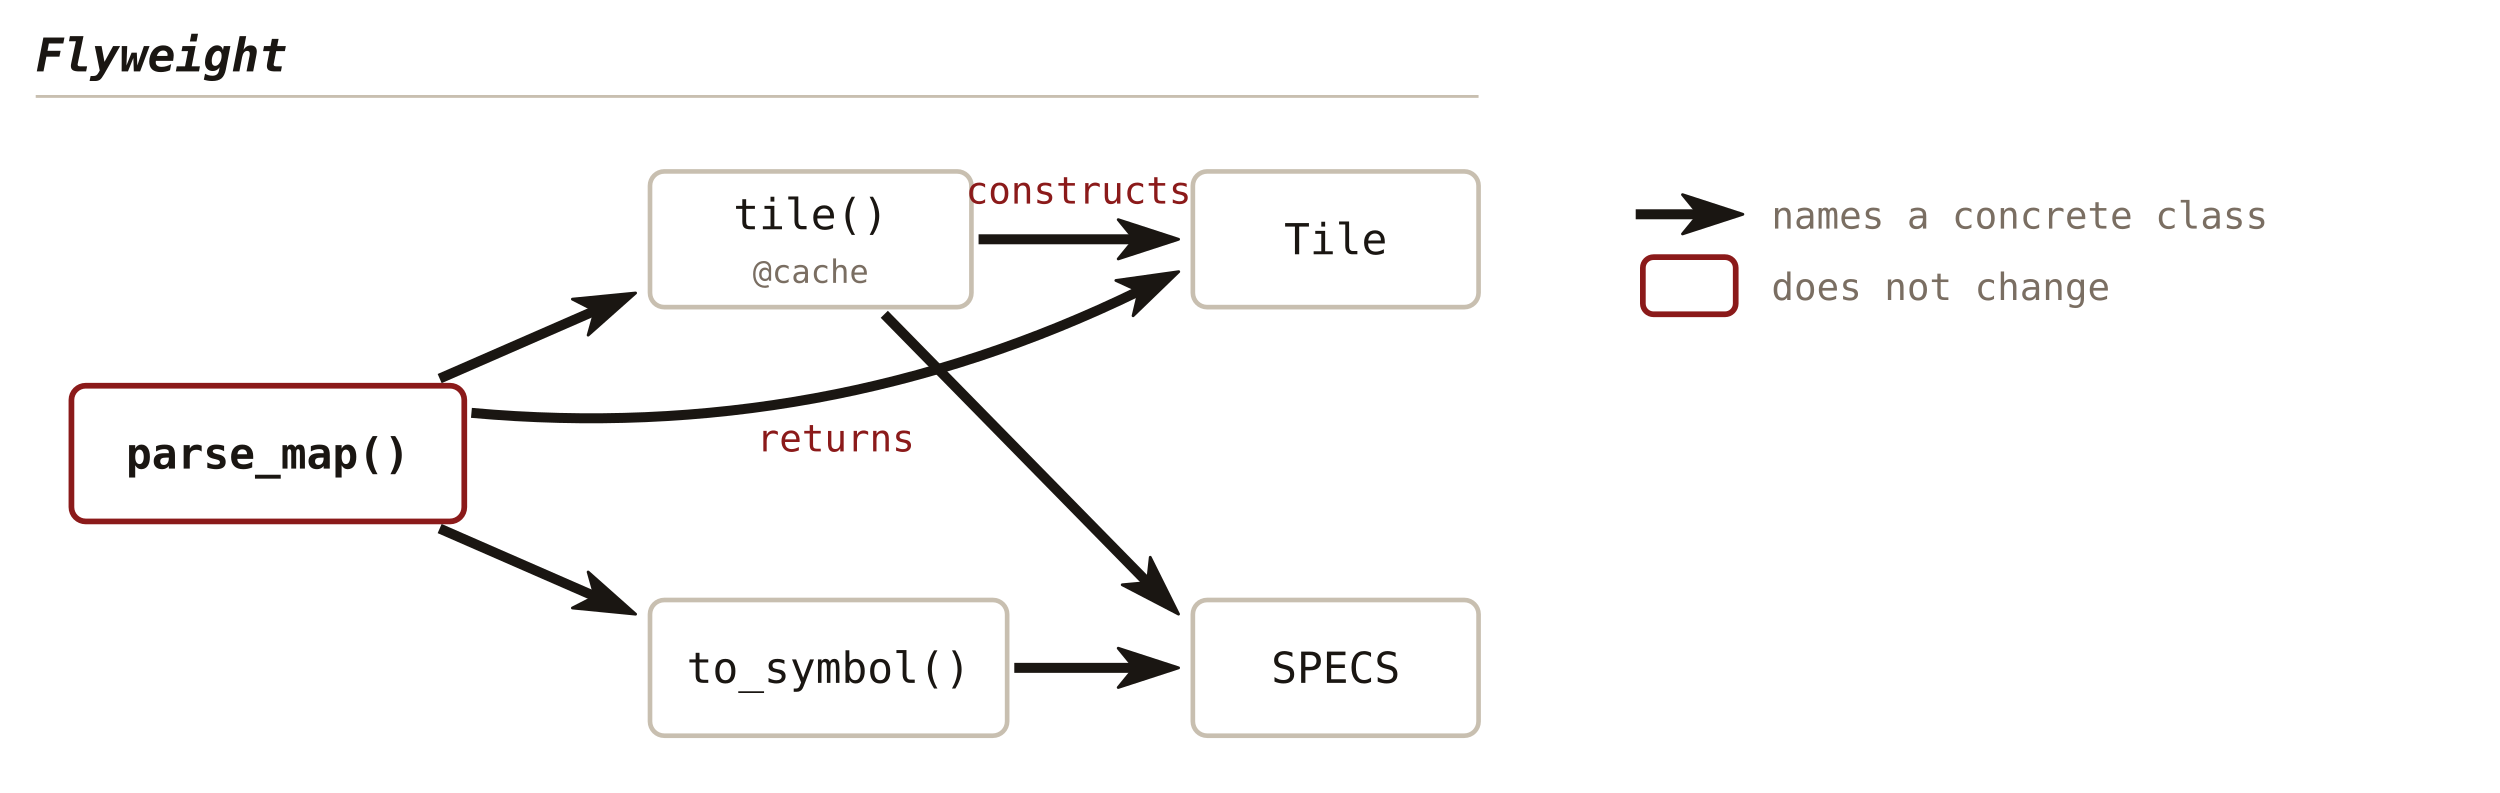
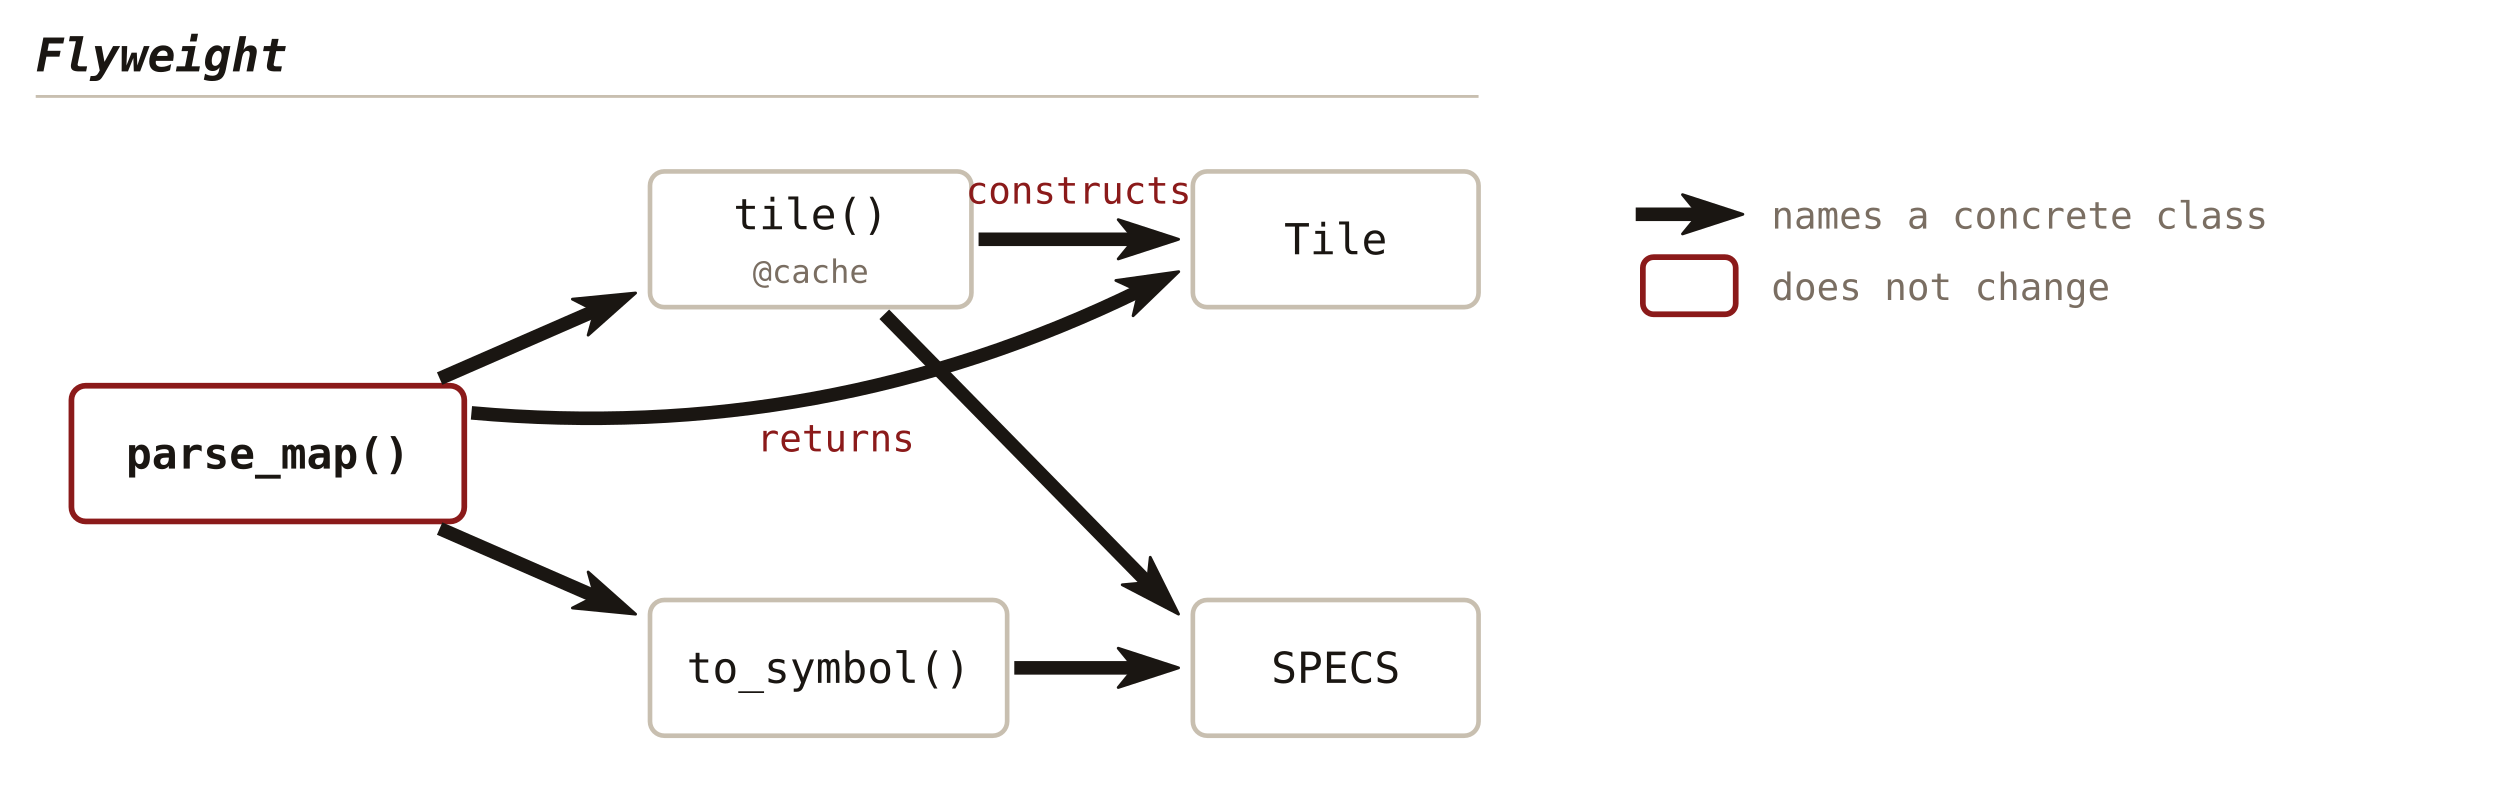
<svg xmlns="http://www.w3.org/2000/svg" viewBox="0 0 700 222" font-family="'JetBrains Mono', Consolas, monospace">
  <defs>
    <marker id="c35-solid" viewBox="0 0 18 12" refX="5" refY="6" markerWidth="18" markerHeight="12" orient="auto" markerUnits="userSpaceOnUse">
      <path d="M0.5,0.5 L17.4,6 L0.5,11.5 L5,6 Z" fill="#1a1612" stroke="#1a1612" stroke-width="0.8" stroke-linejoin="round" />
    </marker>
    <marker id="c35-hollow" viewBox="0 0 18 12" refX="1" refY="6" markerWidth="18" markerHeight="12" orient="auto" markerUnits="userSpaceOnUse">
      <path d="M1,1 L17.4,6 L1,11 Z" fill="none" stroke="#1a1612" stroke-width="1.2" stroke-linejoin="round" />
    </marker>
    <marker id="c35-hollow-muted" viewBox="0 0 18 12" refX="1" refY="6" markerWidth="18" markerHeight="12" orient="auto" markerUnits="userSpaceOnUse">
      <path d="M1,1 L17.4,6 L1,11 Z" fill="none" stroke="#7a6e62" stroke-width="1.2" stroke-linejoin="round" />
    </marker>
  </defs>
  <text x="10" y="20" font-size="13" font-weight="bold" font-style="italic" fill="#1a1612" text-anchor="start">Flyweight</text>
  <line x1="10" y1="27" x2="414" y2="27" stroke="#c8bfb0" stroke-width="0.8" />
  <rect x="20" y="108" width="110" height="38" fill="none" stroke="#8b1a1a" stroke-width="1.6" rx="4" />
  <text x="75.0" y="131.2" font-size="12" font-weight="bold" fill="#1a1612" text-anchor="middle">parse_map()</text>
  <rect x="182" y="48" width="90" height="38" fill="none" stroke="#c8bfb0" stroke-width="1.3" rx="4" />
  <text x="227.0" y="64.2" font-size="12" fill="#1a1612" text-anchor="middle">tile()</text>
  <text x="227.0" y="79.2" font-size="9" fill="#7a6e62" text-anchor="middle">@cache</text>
  <rect x="334" y="48" width="80" height="38" fill="none" stroke="#c8bfb0" stroke-width="1.3" rx="4" />
  <text x="374.0" y="71.2" font-size="12" fill="#1a1612" text-anchor="middle">Tile</text>
  <rect x="182" y="168" width="100" height="38" fill="none" stroke="#c8bfb0" stroke-width="1.3" rx="4" />
  <text x="232.0" y="191.2" font-size="12" fill="#1a1612" text-anchor="middle">to_symbol()</text>
  <rect x="334" y="168" width="80" height="38" fill="none" stroke="#c8bfb0" stroke-width="1.3" rx="4" />
  <text x="374.0" y="191.2" font-size="12" fill="#1a1612" text-anchor="middle">SPECS</text>
-   <line x1="123.1" y1="106.0" x2="166.6" y2="87.0" stroke="#1a1612" stroke-width="2.8" marker-end="url(#c35-solid)" />
-   <line x1="123.1" y1="148.0" x2="166.6" y2="167.0" stroke="#1a1612" stroke-width="2.8" marker-end="url(#c35-solid)" />
-   <path d="M132.0,115.6 Q230.7,124.5 318.9,81.5" fill="none" stroke="#1a1612" stroke-width="2.8" marker-end="url(#c35-solid)" />
+   <line x1="123.1" y1="106.0" x2="166.6" y2="87.0" stroke="#1a1612" stroke-width="3.8" marker-end="url(#c35-solid)" />
+   <line x1="123.1" y1="148.0" x2="166.6" y2="167.0" stroke="#1a1612" stroke-width="3.8" marker-end="url(#c35-solid)" />
+   <path d="M132.0,115.6 Q230.7,124.5 318.9,81.5" fill="none" stroke="#1a1612" stroke-width="3.8" marker-end="url(#c35-solid)" />
  <text x="234.0" y="126.4" font-size="10.5" fill="#8b1a1a" text-anchor="middle">returns</text>
-   <line x1="274.0" y1="67.0" x2="317.6" y2="67.0" stroke="#1a1612" stroke-width="2.8" marker-end="url(#c35-solid)" />
+   <line x1="274.0" y1="67.0" x2="317.6" y2="67.0" stroke="#1a1612" stroke-width="3.8" marker-end="url(#c35-solid)" />
  <text x="302.0" y="57.0" font-size="10.5" fill="#8b1a1a" text-anchor="middle">constructs</text>
-   <line x1="247.6" y1="88.0" x2="321.3" y2="163.1" stroke="#1a1612" stroke-width="2.8" marker-end="url(#c35-solid)" />
-   <line x1="284.0" y1="187.0" x2="317.6" y2="187.0" stroke="#1a1612" stroke-width="2.8" marker-end="url(#c35-solid)" />
-   <line class="legend" x1="458" y1="60" x2="475.6" y2="60" stroke="#1a1612" stroke-width="2.8" marker-end="url(#c35-solid)" />
+   <line x1="247.6" y1="88.0" x2="321.3" y2="163.1" stroke="#1a1612" stroke-width="3.8" marker-end="url(#c35-solid)" />
+   <line x1="284.0" y1="187.0" x2="317.6" y2="187.0" stroke="#1a1612" stroke-width="3.8" marker-end="url(#c35-solid)" />
+   <line class="legend" x1="458" y1="60" x2="475.6" y2="60" stroke="#1a1612" stroke-width="3.8" marker-end="url(#c35-solid)" />
  <text x="496" y="64" font-size="10.5" fill="#7a6e62" text-anchor="start">names a concrete class</text>
  <rect x="460" y="72" width="26" height="16" fill="none" stroke="#8b1a1a" stroke-width="1.6" rx="3" />
  <text x="496" y="84" font-size="10.5" fill="#7a6e62" text-anchor="start">does not change</text>
</svg>
